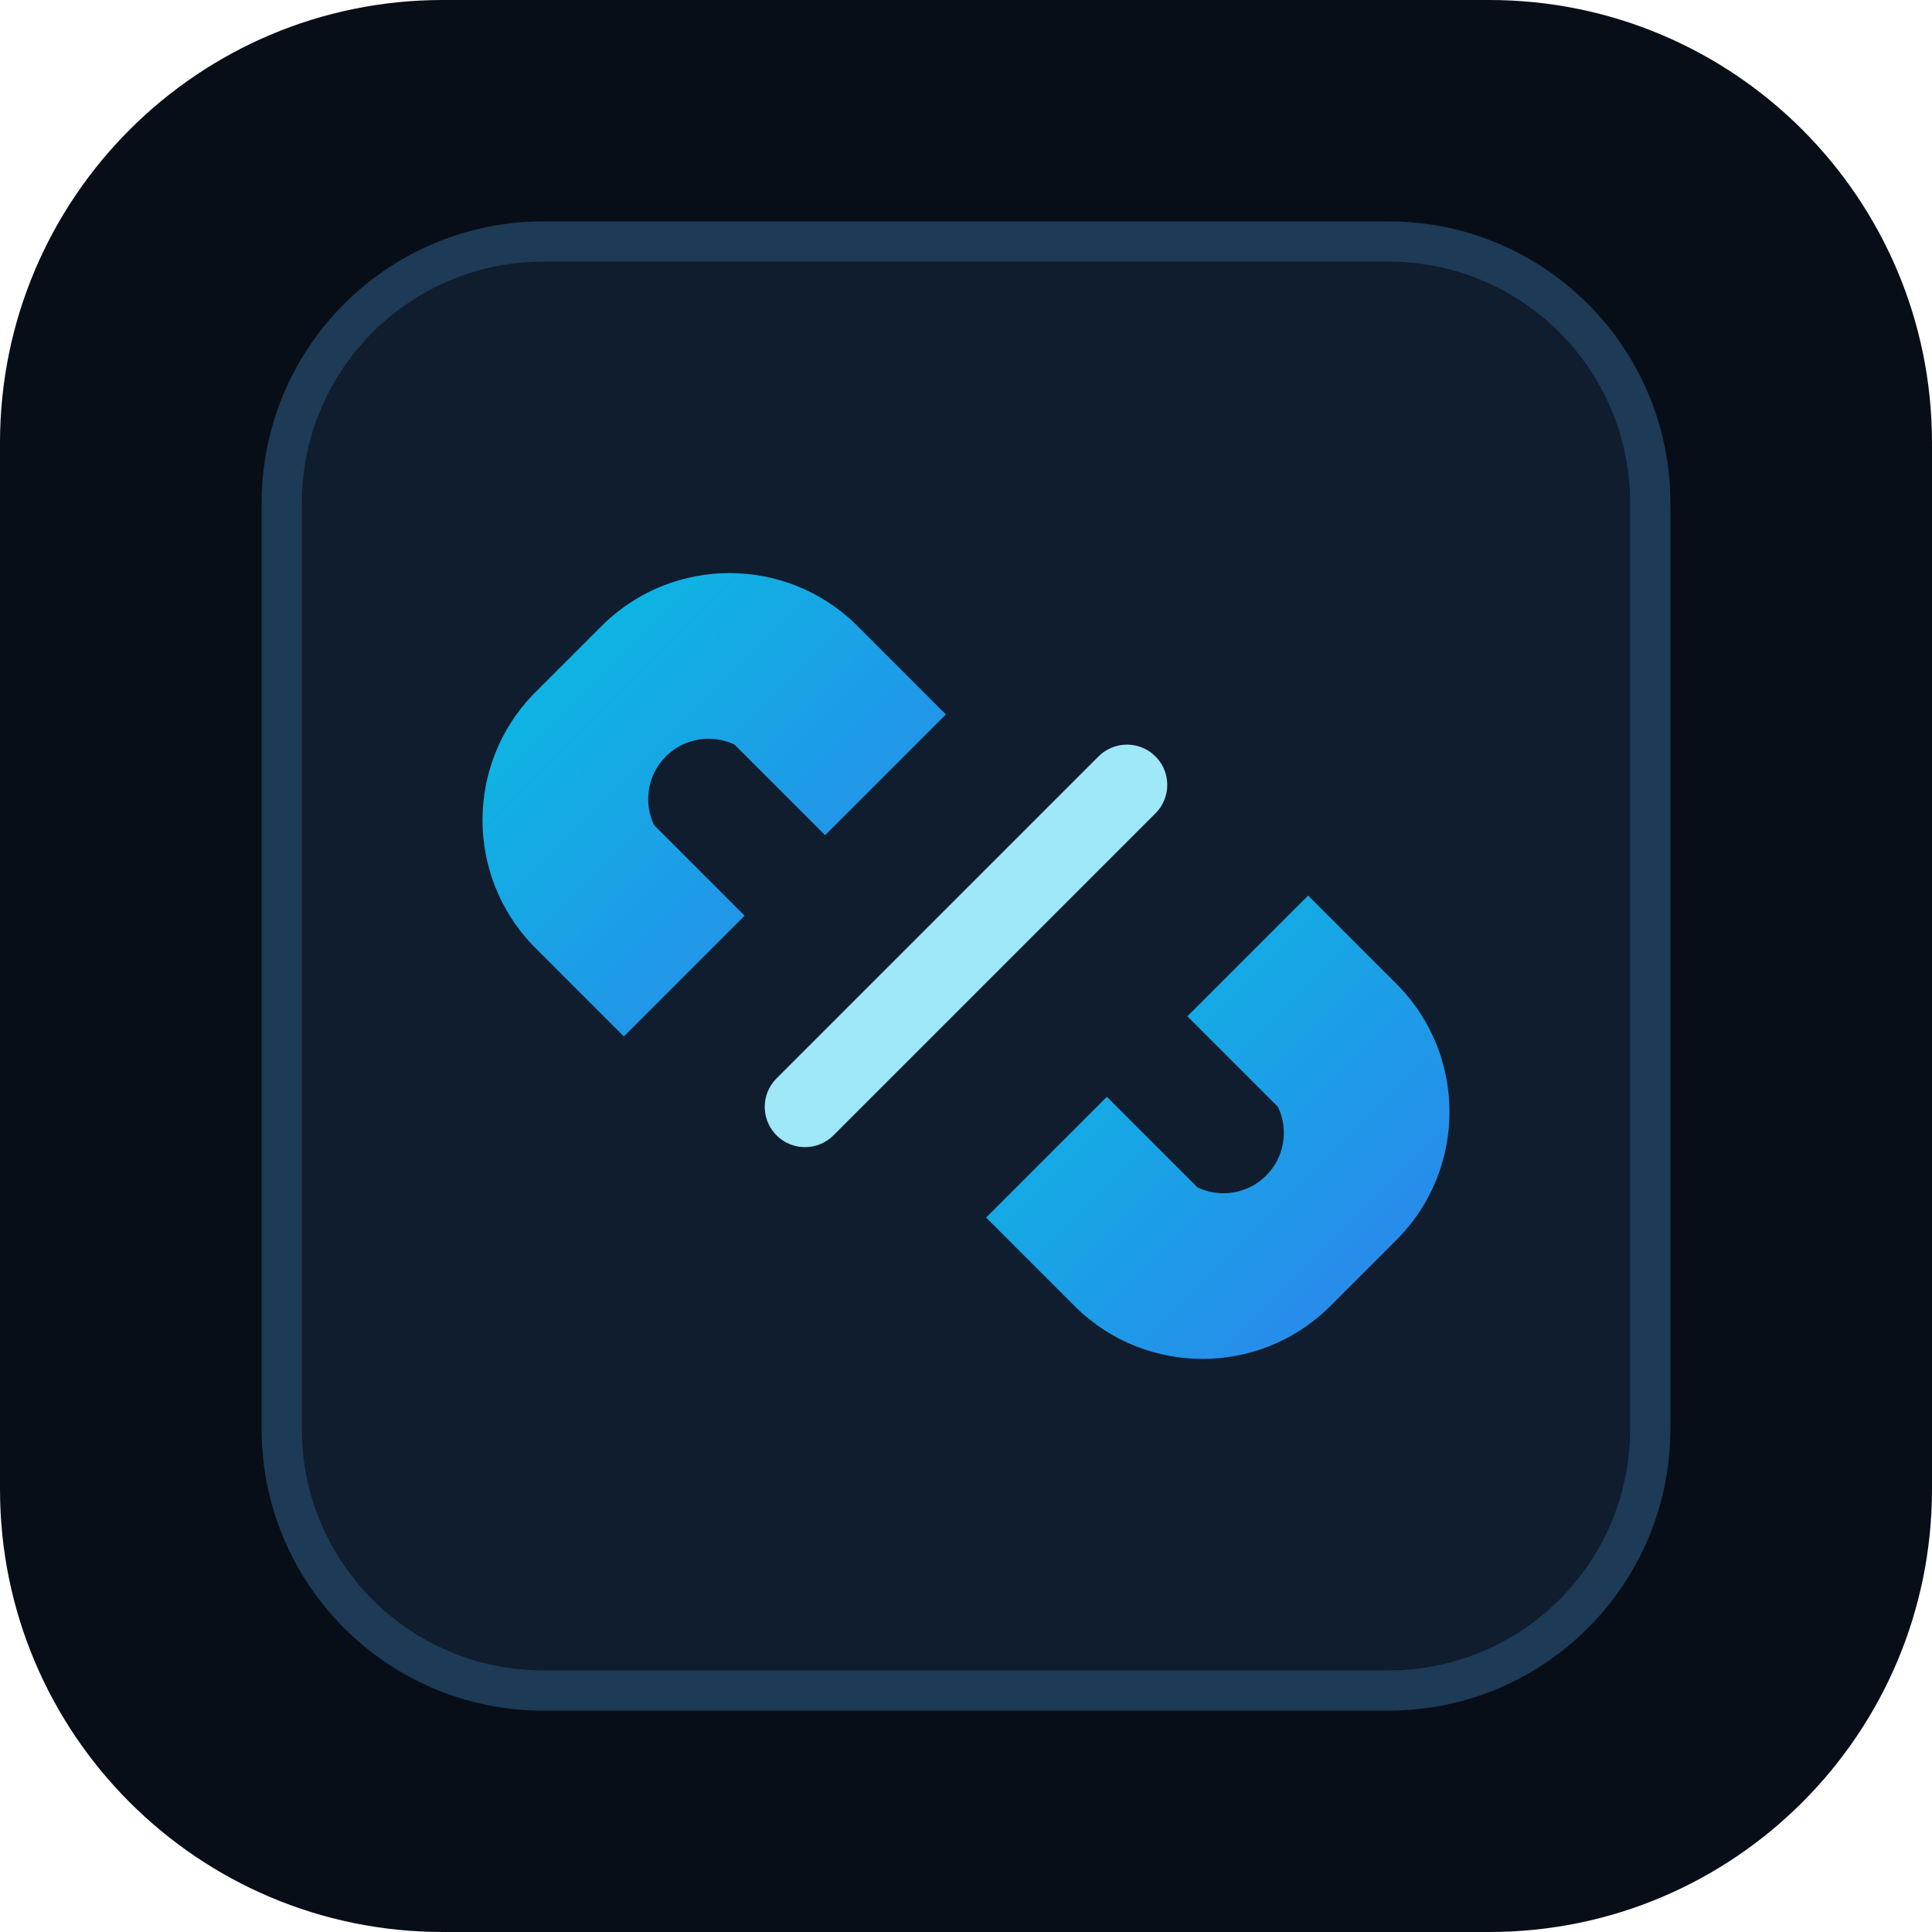
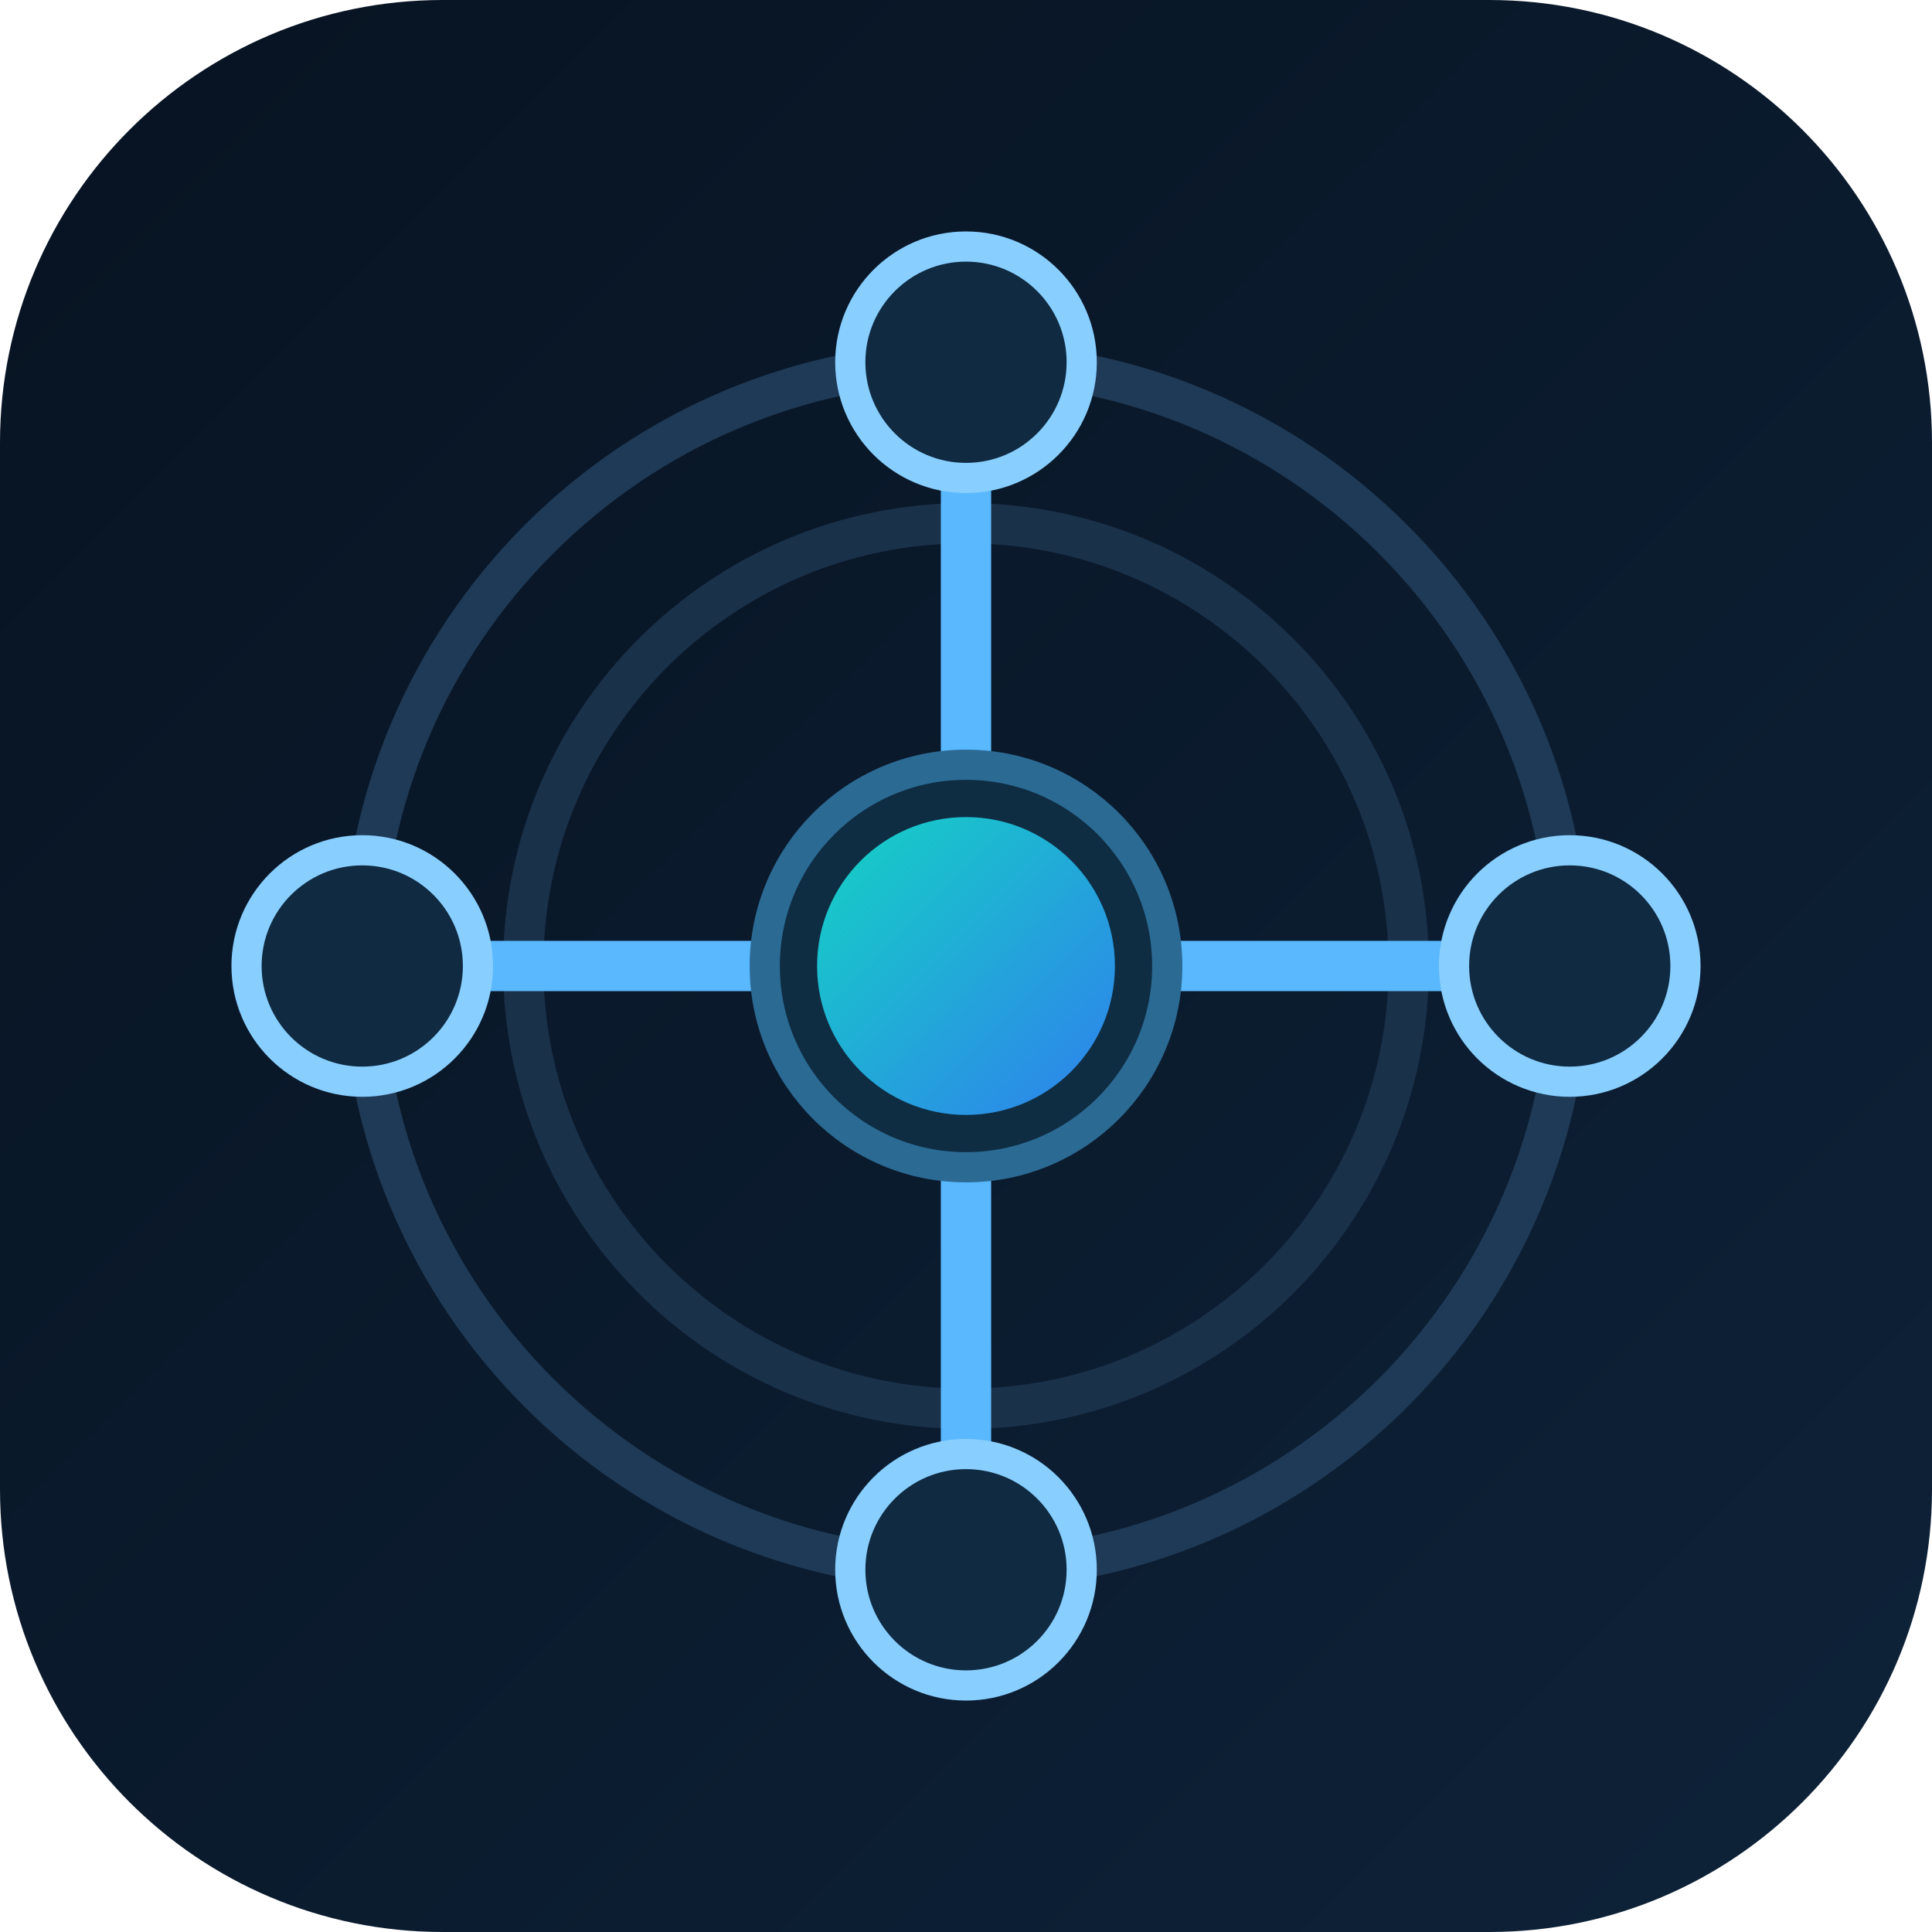
<svg xmlns="http://www.w3.org/2000/svg" viewBox="0 0 192 192" width="192" height="192">
  <defs>
-     <linearGradient id="g" x1="0" y1="0" x2="1" y2="1">
-       <stop offset="0%" stop-color="#06C0E0" />
+     <linearGradient id="bg" x1="0" y1="0" x2="1" y2="1">
+       <stop offset="0%" stop-color="#071321" />
+       <stop offset="100%" stop-color="#0E2239" />
+     </linearGradient>
+     <linearGradient id="hub" x1="0" y1="0" x2="1" y2="1">
+       <stop offset="0%" stop-color="#14D3C3" />
      <stop offset="100%" stop-color="#2F80ED" />
    </linearGradient>
  </defs>
-   <rect width="192" height="192" rx="44" fill="#080E17" />
-   <rect x="28" y="24" width="136" height="144" rx="26" fill="#0F1D2E" stroke="#1D3A56" stroke-width="4" />
-   <path d="M60 62a18 18 0 0 1 25 0l9 9-12 12-9-9a6 6 0 0 0-8 8l9 9-12 12-9-9a18 18 0 0 1 0-25z" fill="url(#g)" />
-   <path d="M132 130a18 18 0 0 1-25 0l-9-9 12-12 9 9a6 6 0 0 0 8-8l-9-9 12-12 9 9a18 18 0 0 1 0 25z" fill="url(#g)" />
-   <path d="M80 110l32-32" stroke="#9EE8F7" stroke-width="8" stroke-linecap="round" />
+   <rect width="192" height="192" rx="44" fill="url(#bg)" />
+   <circle cx="96" cy="96" r="60" fill="none" stroke="#1f3a56" stroke-width="4" />
+   <circle cx="96" cy="96" r="44" fill="none" stroke="#1a314a" stroke-width="4" />
+   <path d="M96 96 L96 36" stroke="#59b8ff" stroke-width="5" stroke-linecap="round" />
+   <path d="M96 96 L156 96" stroke="#59b8ff" stroke-width="5" stroke-linecap="round" />
+   <path d="M96 96 L96 156" stroke="#59b8ff" stroke-width="5" stroke-linecap="round" />
+   <path d="M96 96 L36 96" stroke="#59b8ff" stroke-width="5" stroke-linecap="round" />
+   <circle cx="96" cy="96" r="20" fill="#0e2d43" stroke="#2b6a93" stroke-width="3" />
+   <circle cx="96" cy="96" r="14.8" fill="url(#hub)" />
+   <circle cx="96" cy="36" r="11.5" fill="#0f2a41" stroke="#88ceff" stroke-width="3" />
+   <circle cx="156" cy="96" r="11.5" fill="#0f2a41" stroke="#88ceff" stroke-width="3" />
+   <circle cx="96" cy="156" r="11.5" fill="#0f2a41" stroke="#88ceff" stroke-width="3" />
+   <circle cx="36" cy="96" r="11.5" fill="#0f2a41" stroke="#88ceff" stroke-width="3" />
</svg>
